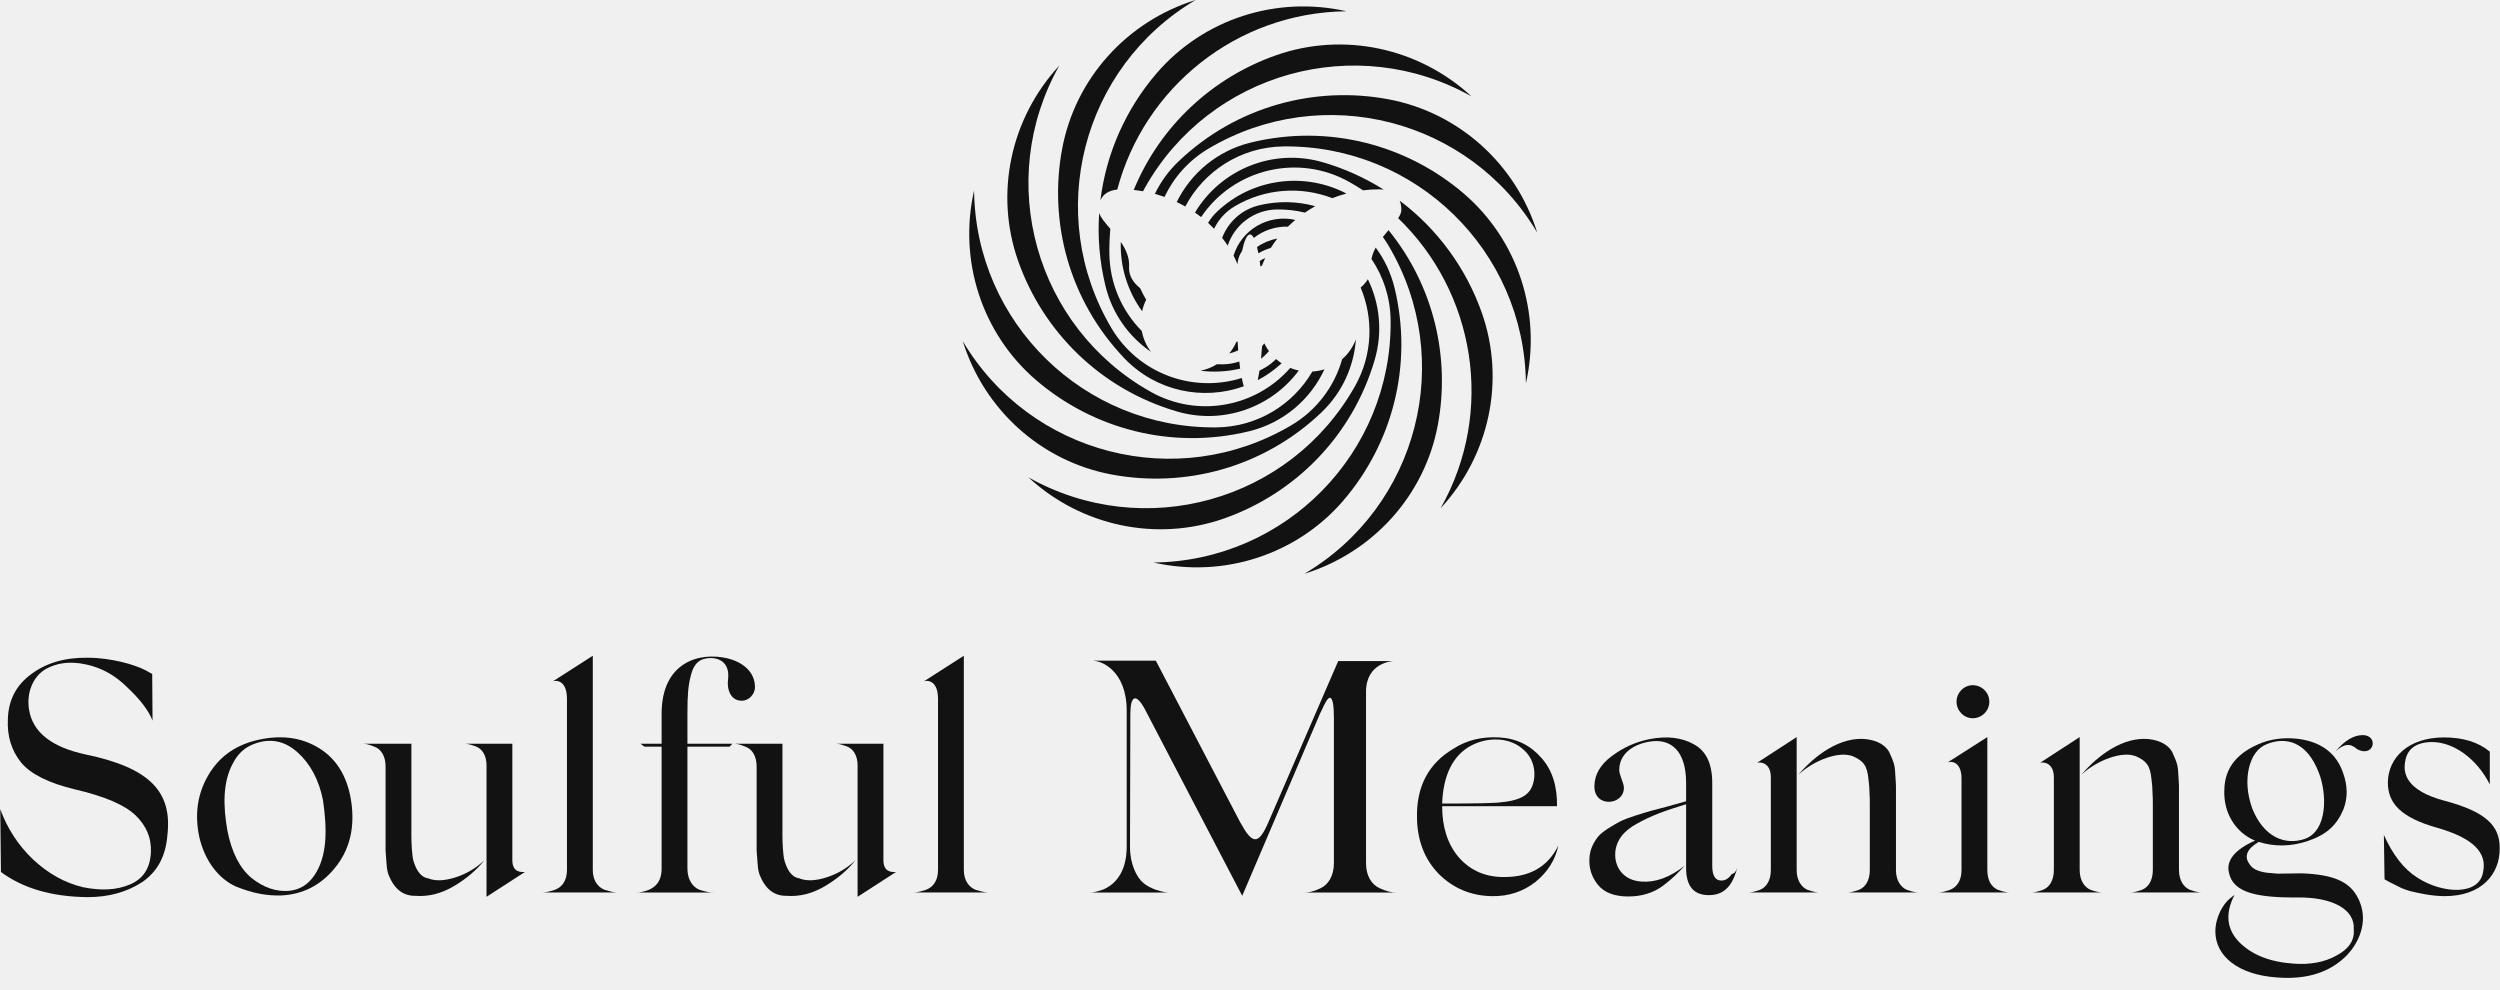
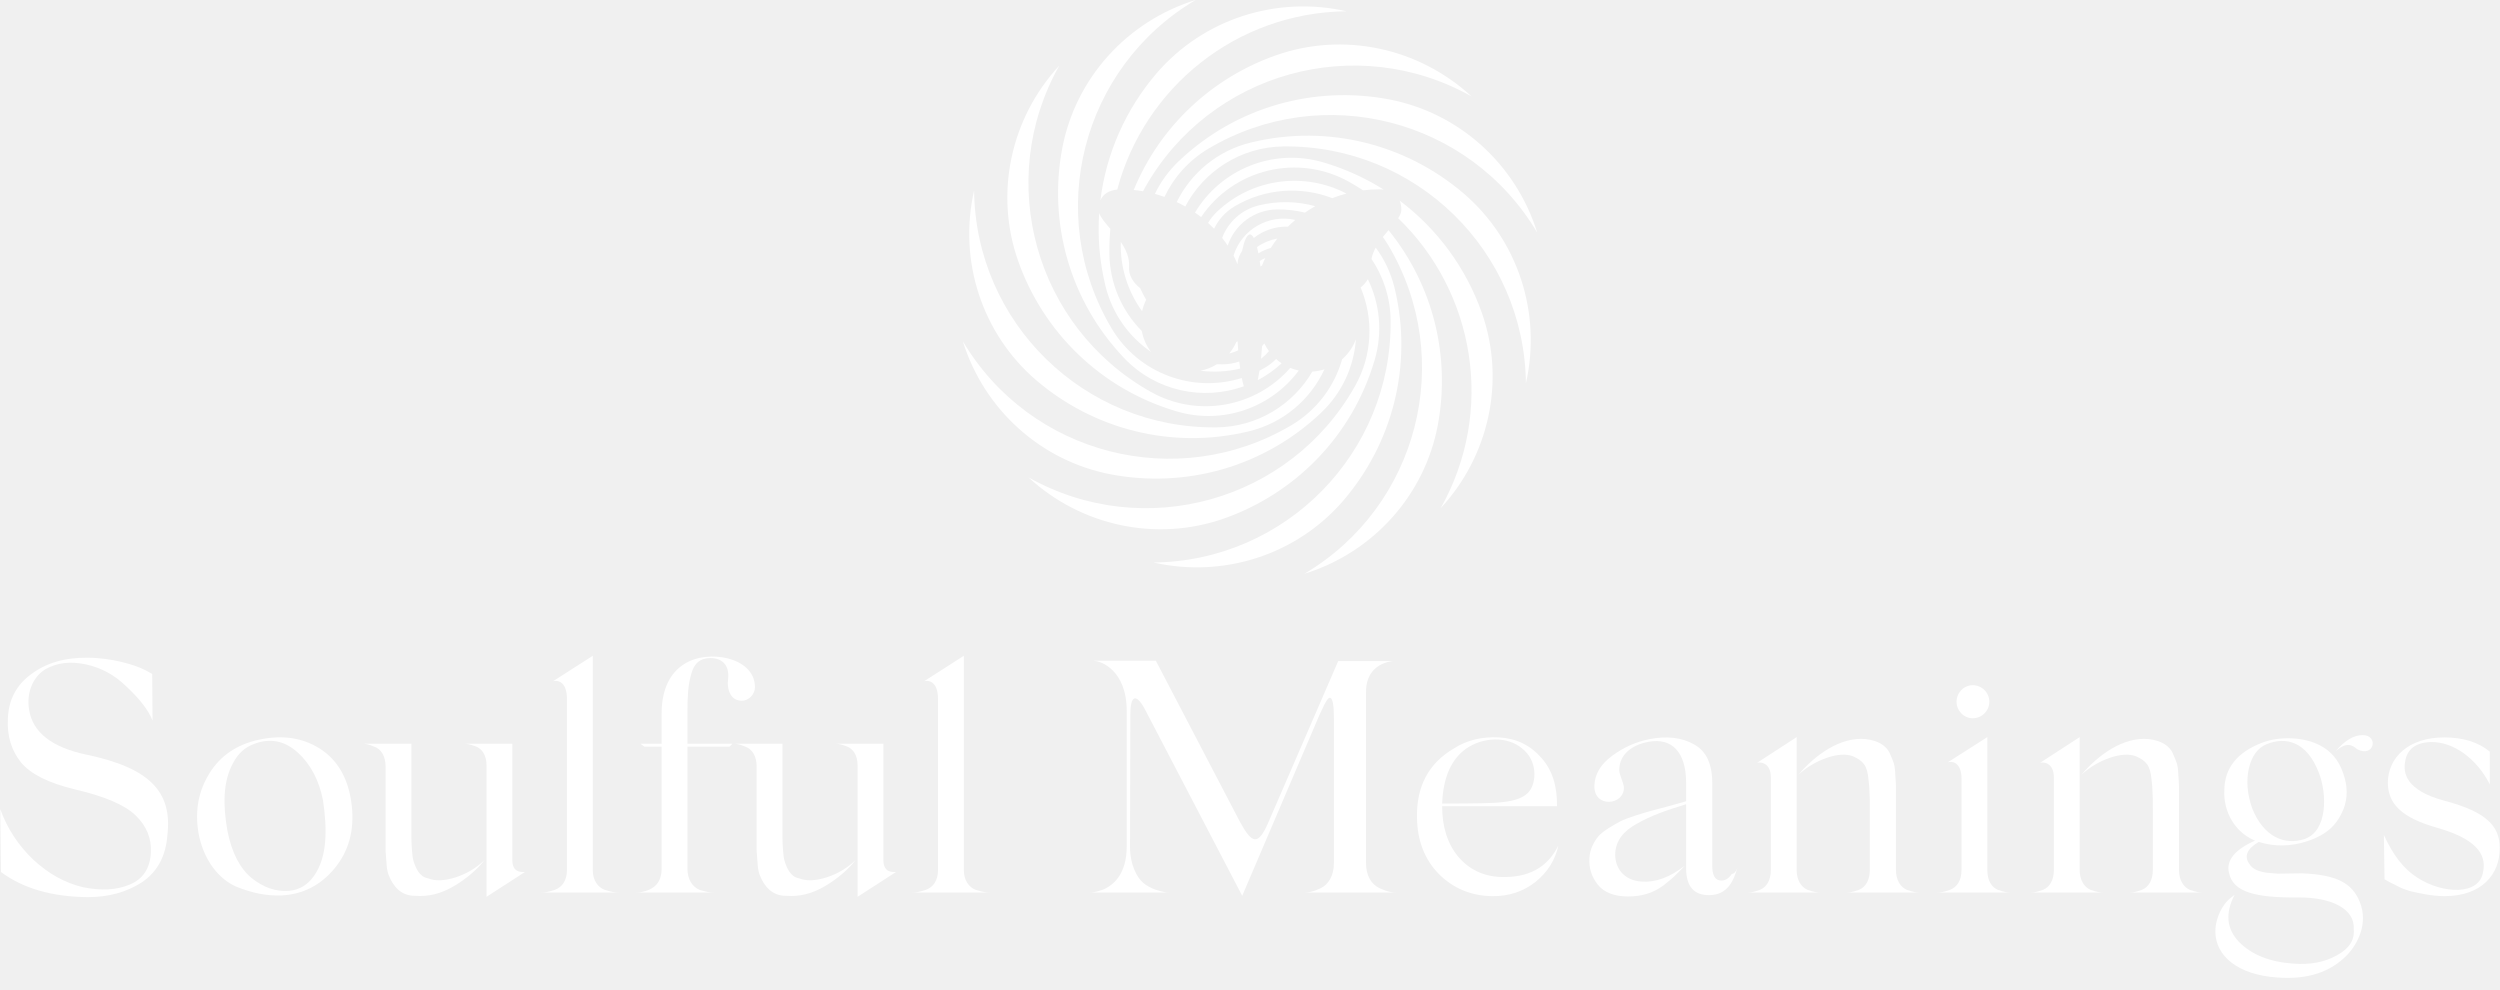
<svg xmlns="http://www.w3.org/2000/svg" width="187" height="74" viewBox="0 0 187 74" fill="none">
-   <path d="M91.028 15.841C90.763 16.094 90.542 16.374 90.364 16.673C90.519 16.813 90.67 16.958 90.815 17.108C91.14 16.432 91.661 15.841 92.356 15.43C94.656 14.07 97.341 13.931 99.656 14.821C100.001 14.687 100.356 14.572 100.716 14.478C97.616 12.858 93.701 13.296 91.028 15.841Z" fill="#121212" />
-   <path d="M94.171 15.36C92.858 15.678 91.86 16.62 91.416 17.795C91.564 17.982 91.703 18.174 91.833 18.372C92.344 16.817 93.798 15.686 95.528 15.667C96.246 15.659 96.943 15.742 97.61 15.903C97.858 15.732 98.115 15.572 98.38 15.423C97.049 15.056 95.609 15.011 94.171 15.359V15.36Z" fill="#121212" />
-   <path d="M92.766 27.573C92.742 27.405 92.719 27.227 92.698 27.042C92.312 27.173 91.9 27.247 91.471 27.252C91.322 27.253 91.173 27.251 91.025 27.245C90.653 27.476 90.237 27.643 89.793 27.731C90.759 27.853 91.763 27.808 92.765 27.573H92.766Z" fill="#121212" />
-   <path d="M92.269 19.119C92.377 19.331 92.476 19.546 92.563 19.765C92.577 19.488 92.653 19.21 92.798 18.953C92.832 18.892 92.868 18.831 92.906 18.772C93.07 17.997 93.276 17.536 93.499 17.536C93.598 17.536 93.694 17.628 93.785 17.797C94.511 17.224 95.419 16.926 96.337 16.952C96.514 16.778 96.699 16.61 96.89 16.449C94.901 15.999 92.878 17.151 92.268 19.119L92.269 19.119Z" fill="#121212" />
-   <path d="M94.915 26.265C94.783 26.083 94.668 25.89 94.57 25.686C94.517 25.756 94.461 25.825 94.404 25.892C94.382 26.223 94.355 26.538 94.323 26.836C94.542 26.666 94.74 26.475 94.916 26.265L94.915 26.265Z" fill="#121212" />
-   <path d="M95.865 27.176C95.719 27.079 95.58 26.972 95.45 26.856C95.215 27.096 94.945 27.31 94.642 27.489C94.499 27.574 94.355 27.653 94.209 27.728C94.169 27.986 94.126 28.224 94.08 28.436C94.714 28.104 95.314 27.683 95.865 27.177V27.176Z" fill="#121212" />
-   <path d="M86.096 26.322C85.754 25.871 85.513 25.338 85.406 24.76C83.928 23.266 83.006 21.22 82.981 18.954C82.974 18.335 82.999 17.723 83.054 17.118C82.672 16.676 82.333 16.283 82.219 15.932C82.097 17.716 82.243 19.55 82.687 21.381C83.194 23.474 84.448 25.192 86.096 26.321V26.322Z" fill="#121212" />
-   <path d="M88.161 12.066C87.404 12.787 86.812 13.615 86.384 14.504C86.627 14.571 86.866 14.647 87.103 14.731C87.795 13.269 88.916 11.992 90.414 11.107C98.937 6.066 109.936 8.881 114.982 17.395C113.393 12.275 109.119 8.409 103.844 7.424C98.37 6.402 92.5 7.934 88.161 12.066L88.161 12.066Z" fill="#121212" />
-   <path d="M94.281 19.935C94.319 19.908 94.359 19.882 94.4 19.858C94.471 19.67 94.552 19.486 94.638 19.305C94.489 19.361 94.351 19.435 94.226 19.523C94.245 19.655 94.263 19.792 94.281 19.935Z" fill="#121212" />
-   <path d="M92.573 25.533C92.541 25.549 92.509 25.564 92.478 25.58C92.339 25.893 92.159 26.184 91.944 26.445C92.176 26.385 92.401 26.305 92.617 26.205C92.6 25.988 92.586 25.763 92.573 25.533Z" fill="#121212" />
-   <path d="M85.43 23.278C85.496 22.977 85.599 22.69 85.733 22.422C85.568 22.143 85.42 21.856 85.289 21.562C84.738 21.122 84.414 20.583 84.454 19.951C84.497 19.264 84.214 18.649 83.835 18.097C83.775 19.979 84.357 21.797 85.429 23.279L85.43 23.278Z" fill="#121212" />
-   <path d="M94.024 18.479C94.061 18.622 94.096 18.778 94.128 18.949C94.134 18.946 94.14 18.942 94.146 18.938C94.438 18.765 94.743 18.635 95.055 18.544C95.206 18.303 95.37 18.068 95.546 17.841C95.01 17.941 94.49 18.153 94.024 18.479Z" fill="#121212" />
-   <path d="M103.861 17.216C103.72 17.379 103.576 17.55 103.437 17.727C103.587 17.934 103.73 18.15 103.863 18.375C108.909 26.889 106.091 37.877 97.568 42.918C102.694 41.33 106.564 37.061 107.549 31.792C108.488 26.769 107.27 21.414 103.861 17.215V17.216Z" fill="#121212" />
-   <path d="M98.839 30.853C100.413 29.353 101.278 27.39 101.421 25.381C101.205 25.961 100.847 26.471 100.391 26.873C99.825 28.873 98.519 30.669 96.587 31.812C88.064 36.853 77.064 34.037 72.018 25.523C73.607 30.644 77.881 34.51 83.156 35.494C88.63 36.516 94.501 34.984 98.839 30.853Z" fill="#121212" />
-   <path d="M98.973 12.143C95.214 11.04 91.3 12.685 89.386 15.902C89.542 16.01 89.695 16.121 89.844 16.237C92.263 12.64 97.085 11.45 100.931 13.612C101.283 13.81 101.625 14.02 101.958 14.237C102.344 14.188 102.735 14.162 103.128 14.162C103.261 14.162 103.385 14.17 103.504 14.186C102.128 13.318 100.611 12.624 98.973 12.143H98.973Z" fill="#121212" />
-   <path d="M100.495 37.425C104.118 33.2 105.725 27.356 104.313 21.536C104.04 20.411 103.552 19.395 102.903 18.52C102.757 18.789 102.644 19.071 102.586 19.369C103.474 20.683 104 22.261 104.019 23.965C104.127 33.859 96.187 41.968 86.282 42.076C91.516 43.262 97.004 41.498 100.496 37.426L100.495 37.425Z" fill="#121212" />
-   <path d="M109.482 14.471C105.253 10.852 99.402 9.247 93.577 10.658C91.056 11.268 89.08 12.956 88.018 15.113C88.236 15.216 88.45 15.328 88.659 15.446C90.049 12.803 92.81 10.988 96.008 10.953C105.912 10.844 114.029 18.776 114.138 28.67C115.324 23.442 113.558 17.959 109.482 14.472V14.471Z" fill="#121212" />
-   <path d="M104.698 15.01C104.779 15.207 104.821 15.437 104.821 15.697C104.821 15.891 104.729 16.098 104.582 16.322C110.328 21.846 111.856 30.745 107.763 38.011C111.407 34.077 112.622 28.446 110.838 23.39C109.672 20.085 107.548 17.151 104.698 15.01V15.01Z" fill="#121212" />
-   <path d="M91.567 38.78C96.819 36.931 101.135 32.672 102.825 26.927C103.44 24.837 103.203 22.699 102.316 20.885C102.184 21.11 102 21.318 101.775 21.508C102.747 23.816 102.679 26.532 101.355 28.883C96.497 37.505 85.562 40.561 76.93 35.708C80.869 39.349 86.505 40.562 91.567 38.78Z" fill="#121212" />
-   <path d="M86.504 5.493C84.223 8.153 82.742 11.456 82.309 14.99C82.509 14.522 82.937 14.243 83.572 14.178C85.579 6.577 92.466 0.933 100.717 0.843C95.483 -0.343 89.995 1.422 86.504 5.493H86.504Z" fill="#121212" />
-   <path d="M95.432 4.139C90.739 5.791 86.794 9.368 84.802 14.21C85.036 14.234 85.269 14.266 85.499 14.307C85.545 14.216 85.593 14.126 85.644 14.036C90.502 5.413 101.437 2.358 110.069 7.211C106.13 3.57 100.494 2.357 95.432 4.139Z" fill="#121212" />
-   <path d="M77.517 28.448C81.746 32.067 87.597 33.672 93.422 32.262C96.014 31.634 98.031 29.867 99.069 27.623C98.781 27.716 98.477 27.774 98.162 27.793C96.724 30.262 94.059 31.934 90.992 31.968C81.088 32.076 72.97 24.143 72.862 14.25C71.675 19.478 73.441 24.961 77.517 28.448V28.448Z" fill="#121212" />
-   <path d="M84.096 26.793C86.467 29.278 89.999 29.991 93.036 28.894C92.982 28.716 92.932 28.508 92.885 28.274C89.245 29.422 85.164 27.965 83.136 24.543C78.09 16.029 80.908 5.041 89.431 0C84.305 1.588 80.435 5.857 79.45 11.126C78.427 16.595 79.96 22.459 84.096 26.793Z" fill="#121212" />
-   <path d="M88.026 30.775C91.501 31.796 95.11 30.466 97.147 27.717C96.926 27.67 96.714 27.605 96.51 27.52C93.948 30.452 89.597 31.291 86.068 29.306C77.437 24.454 74.378 13.53 79.235 4.907C75.591 8.841 74.376 14.472 76.16 19.528C78.011 24.775 82.274 29.088 88.025 30.775H88.026Z" fill="#121212" />
-   <path d="M11.409 53.898C11.112 53.131 10.444 52.266 9.428 51.326C8.562 50.485 7.572 49.94 6.408 49.694C5.244 49.446 4.253 49.57 3.387 50.064C2.422 50.658 1.976 51.87 2.174 53.082C2.446 54.788 3.882 55.902 6.457 56.445C11.186 57.435 12.895 59.215 12.523 62.456C12.4 64.063 11.756 65.225 10.617 65.992C9.478 66.734 8.116 67.105 6.556 67.105C3.858 67.08 1.703 66.437 0.07 65.225L0.02 60.526C0.54 61.96 1.357 63.222 2.472 64.285C3.611 65.349 4.849 66.041 6.211 66.363C7.547 66.635 8.711 66.586 9.702 66.166C10.717 65.745 11.237 64.929 11.287 63.742C11.336 62.703 10.964 61.788 10.148 60.996C9.331 60.205 7.82 59.561 5.592 59.042C3.636 58.572 2.299 57.904 1.581 57.039C0.863 56.149 0.516 55.06 0.59 53.749C0.639 52.364 1.209 51.251 2.323 50.435C3.437 49.594 4.849 49.173 6.557 49.198C8.315 49.198 10.072 49.717 10.84 50.113L11.385 50.41L11.41 53.897L11.409 53.898Z" fill="#121212" />
-   <path d="M17.648 66.314C16.386 65.746 15.321 64.434 14.9 62.579C14.554 60.897 14.776 59.388 15.543 58.053C16.311 56.692 17.474 55.826 19.035 55.406C20.891 54.936 22.501 55.109 23.888 55.975C25.274 56.84 26.091 58.275 26.314 60.278C26.512 62.109 26.091 63.667 25.026 64.953C23.987 66.214 22.649 66.907 21.015 66.981C19.951 67.006 18.936 66.833 17.648 66.313V66.314ZM22.254 56.272C21.288 55.407 20.199 55.184 18.985 55.654C18.317 55.901 17.797 56.371 17.426 57.088C16.658 58.498 16.683 60.254 17.005 62.109C17.327 63.766 17.946 64.953 18.812 65.671C19.704 66.388 20.645 66.709 21.61 66.635C22.427 66.561 23.046 66.165 23.517 65.472C24.482 64.063 24.482 62.059 24.16 59.858C23.863 58.349 23.219 57.137 22.254 56.272V56.272Z" fill="#121212" />
-   <path d="M34.089 65.621C34.931 65.35 35.648 64.904 36.243 64.335C35.674 65.053 34.906 65.721 33.941 66.289C32.975 66.858 32.034 67.081 31.069 67.007C29.955 67.032 29.385 66.215 29.113 65.547C29.014 65.35 28.939 65.053 28.915 64.632L28.841 63.642V57.335C28.841 56.543 28.494 56.024 27.999 55.851C27.528 55.654 27.306 55.629 27.083 55.629H30.772V62.604C30.772 63.024 30.821 64.038 30.92 64.36C31.069 64.879 31.366 65.597 32.01 65.695C32.555 65.918 33.248 65.893 34.09 65.621H34.089ZM36.392 57.236C36.392 56.519 36.07 56 35.575 55.827C35.104 55.654 34.906 55.629 34.684 55.629H38.323V64.336C38.323 65.226 38.917 65.226 39.165 65.226H39.264L36.392 67.081V57.236H36.392Z" fill="#121212" />
-   <path d="M44.34 65.077C44.34 65.844 44.711 66.363 45.231 66.561C45.8 66.734 45.999 66.758 46.271 66.758H40.477C40.75 66.758 40.972 66.733 41.493 66.561C42.062 66.363 42.409 65.844 42.409 65.077V52.289C42.409 50.88 41.617 50.88 41.369 50.954L44.341 49.049V65.077H44.34Z" fill="#121212" />
-   <path d="M56.471 51.4C56.471 51.894 56.051 52.414 55.481 52.414C54.688 52.414 54.342 51.647 54.465 50.732C54.565 49.718 53.97 49.223 53.153 49.223C52.385 49.223 51.915 49.594 51.692 50.46C51.469 51.276 51.42 52.018 51.42 53.379V55.629H54.787L54.564 55.852H51.42V64.978C51.42 65.795 51.816 66.364 52.336 66.561C52.905 66.735 53.104 66.759 53.376 66.759H47.582C47.78 66.759 47.904 66.759 48.325 66.636C48.894 66.462 49.489 66.042 49.489 64.978V55.852H48.201L47.904 55.629H49.489V53.379C49.489 49.569 52.262 48.729 54.441 49.248C55.506 49.52 56.471 50.213 56.471 51.4V51.4Z" fill="#121212" />
-   <path d="M61.844 65.621C62.686 65.35 63.404 64.904 63.999 64.335C63.43 65.053 62.662 65.721 61.697 66.289C60.731 66.858 59.79 67.081 58.825 67.007C57.711 67.032 57.141 66.215 56.869 65.547C56.769 65.35 56.695 65.053 56.671 64.632L56.596 63.642V57.335C56.596 56.543 56.25 56.024 55.755 55.851C55.284 55.654 55.061 55.629 54.838 55.629H58.527V62.604C58.527 63.024 58.577 64.038 58.676 64.36C58.825 64.879 59.121 65.597 59.766 65.695C60.31 65.918 61.004 65.893 61.845 65.621H61.844ZM64.147 57.236C64.147 56.519 63.825 56 63.33 55.827C62.86 55.654 62.662 55.629 62.439 55.629H66.079V64.336C66.079 65.226 66.673 65.226 66.921 65.226H67.02L64.148 67.081V57.236H64.147Z" fill="#121212" />
-   <path d="M72.095 65.077C72.095 65.844 72.466 66.363 72.986 66.561C73.555 66.734 73.754 66.758 74.026 66.758H68.232C68.504 66.758 68.727 66.733 69.248 66.561C69.817 66.363 70.164 65.844 70.164 65.077V52.289C70.164 50.88 69.371 50.88 69.124 50.954L72.095 49.049V65.077H72.095Z" fill="#121212" />
-   <path d="M102.178 64.558C102.178 65.522 102.598 66.165 103.193 66.437C103.787 66.709 104.134 66.759 104.407 66.759H97.598C97.87 66.759 98.217 66.71 98.786 66.437C99.355 66.165 99.776 65.522 99.776 64.558V53.675C99.776 52.71 99.677 52.215 99.479 52.191C99.331 52.191 99.133 52.513 98.86 53.131L98.737 53.379L92.918 67.007L85.615 53.008C84.946 51.796 84.55 52.068 84.55 53.428L84.525 63.37C84.525 64.632 85.02 65.621 85.515 66.042C85.787 66.265 86.084 66.413 86.406 66.537C87.1 66.76 87.273 66.76 87.446 66.76H81.504C81.678 66.76 81.9 66.76 82.52 66.537C83.337 66.19 84.278 65.325 84.278 63.321V53.18C84.278 50.089 82.297 49.445 81.9 49.445L81.801 49.42H86.456L92.745 61.466C93.662 63.148 94.107 63.246 94.85 61.565L100.099 49.446H104.259C104.135 49.446 102.179 49.569 102.179 51.746V64.558H102.178Z" fill="#121212" />
-   <path d="M112.255 65.597C114.31 65.671 115.746 64.904 116.563 63.247C116.34 64.311 115.77 65.226 114.855 65.968C113.939 66.685 112.85 67.056 111.587 67.032C110.027 67.007 108.689 66.438 107.625 65.374C106.56 64.286 106.015 62.876 105.991 61.17C105.942 58.82 106.857 57.089 108.764 55.976C109.729 55.358 110.868 55.086 112.156 55.16C113.443 55.234 114.483 55.753 115.3 56.694C116.117 57.609 116.488 58.821 116.464 60.305H107.873C107.873 61.838 108.269 63.099 109.061 64.064C109.878 65.028 110.942 65.548 112.255 65.598V65.597ZM109.631 56.025C108.541 56.816 107.947 58.176 107.873 60.106C110.324 60.106 111.784 60.081 112.304 60.007C113.369 59.907 114.062 59.636 114.409 59.166C114.904 58.522 115.052 56.915 113.84 55.975C112.75 55.059 110.918 55.109 109.631 56.024V56.025Z" fill="#121212" />
-   <path d="M129.958 64.904C129.686 65.819 129.265 66.957 127.829 66.957C126.69 66.957 126.121 66.289 126.121 64.929V60.155C124.511 60.65 123.546 60.996 122.481 61.59C121.416 62.158 120.896 62.876 120.822 63.766C120.748 64.879 121.441 65.868 122.803 65.943C123.843 66.017 124.907 65.621 126.021 64.756C125.353 65.448 125.179 65.646 124.412 66.24C123.644 66.808 122.778 67.056 121.787 67.056C120.748 67.056 119.98 66.759 119.51 66.165C119.039 65.572 118.841 64.904 118.89 64.186C118.915 63.519 119.237 62.95 119.559 62.554C119.93 62.134 120.698 61.713 121.193 61.441C121.713 61.17 122.901 60.823 123.496 60.65L124.808 60.304L126.121 59.933V58.548C126.121 56.198 125.007 55.184 123.348 55.481C122.085 55.704 121.119 56.422 121.119 57.608C121.119 57.93 121.441 58.548 121.465 58.87C121.54 60.255 119.187 60.478 119.262 58.746C119.287 57.93 119.707 57.188 120.574 56.545C121.441 55.902 122.382 55.481 123.397 55.284C124.685 55.036 125.799 55.16 126.715 55.68C127.655 56.199 128.101 57.188 128.076 58.697V64.757C128.076 65.4 128.25 65.771 128.596 65.846C128.968 65.92 129.265 65.771 129.538 65.376C129.711 65.35 129.86 65.202 129.958 64.905V64.904Z" fill="#121212" />
-   <path d="M134.39 65.077C134.39 65.844 134.737 66.363 135.207 66.561C135.703 66.734 135.926 66.758 136.148 66.758H130.726C130.949 66.758 131.147 66.733 131.642 66.561C132.137 66.363 132.459 65.844 132.459 65.077V58.151C132.459 56.965 131.568 56.989 131.42 57.063L134.391 55.134V65.077H134.39ZM141.818 65.077C141.818 65.844 142.165 66.363 142.635 66.561C143.13 66.734 143.354 66.758 143.576 66.758H138.129C138.352 66.758 138.55 66.733 139.045 66.561C139.54 66.363 139.862 65.844 139.862 65.077V60.476C139.862 59.908 139.862 59.512 139.837 59.264C139.837 58.993 139.812 58.671 139.763 58.3C139.664 57.236 139.367 56.915 138.599 56.569C138.079 56.371 137.411 56.42 136.618 56.692C135.851 56.964 135.133 57.385 134.514 57.953C135.801 56.444 137.658 55.109 139.54 55.282C140.456 55.381 141.149 55.776 141.397 56.444C141.62 56.964 141.743 57.161 141.768 57.953C141.793 58.324 141.818 58.621 141.818 58.794V65.077H141.818Z" fill="#121212" />
-   <path d="M148.652 65.077C148.652 65.869 148.974 66.363 149.444 66.561C149.939 66.734 150.162 66.758 150.385 66.758H144.889C145.161 66.758 145.359 66.734 145.854 66.561C146.374 66.363 146.721 65.868 146.721 65.077V58.226C146.721 57.237 146.226 56.891 145.705 57.014L148.652 55.134V65.077ZM147.563 51.252C148.231 51.252 148.801 51.796 148.801 52.488C148.801 53.181 148.232 53.725 147.563 53.725C146.893 53.725 146.349 53.157 146.349 52.488C146.349 51.82 146.894 51.252 147.563 51.252Z" fill="#121212" />
-   <path d="M155.56 65.077C155.56 65.844 155.906 66.363 156.377 66.561C156.872 66.734 157.095 66.758 157.318 66.758H151.896C152.119 66.758 152.316 66.733 152.812 66.561C153.307 66.363 153.629 65.844 153.629 65.077V58.151C153.629 56.965 152.738 56.989 152.589 57.063L155.56 55.134V65.077H155.56ZM162.988 65.077C162.988 65.844 163.334 66.363 163.805 66.561C164.3 66.734 164.523 66.758 164.746 66.758H159.299C159.522 66.758 159.719 66.733 160.215 66.561C160.71 66.363 161.032 65.844 161.032 65.077V60.476C161.032 59.908 161.032 59.512 161.007 59.264C161.007 58.993 160.982 58.671 160.933 58.3C160.833 57.236 160.536 56.915 159.769 56.569C159.249 56.371 158.58 56.42 157.788 56.692C157.02 56.964 156.302 57.385 155.683 57.953C156.971 56.444 158.828 55.109 160.709 55.282C161.625 55.381 162.319 55.776 162.566 56.444C162.789 56.964 162.913 57.161 162.938 57.953C162.963 58.324 162.987 58.621 162.987 58.794V65.077H162.988Z" fill="#121212" />
-   <path d="M176.506 67.452C177.174 69.084 176.332 70.618 175.59 71.409C174.327 72.72 172.594 73.288 170.34 73.115C167.369 72.918 165.71 71.483 165.71 69.677C165.71 68.589 166.304 67.599 166.8 67.204L167.146 66.932C166.429 68.318 166.552 69.48 167.468 70.445C168.409 71.409 169.771 71.954 171.529 72.077C172.791 72.176 173.881 71.978 174.797 71.459C175.713 70.964 176.134 70.321 176.06 69.505C176.159 68.021 174.475 67.106 171.875 67.13C168.78 67.155 167.022 66.759 166.725 65.275C166.502 64.36 167.171 63.544 168.681 62.876L168.557 62.827C167.196 62.209 166.304 60.774 166.379 59.093C166.404 57.435 167.344 56.273 169.201 55.556C170.563 55.036 172.371 55.136 173.535 55.753C174.351 56.173 174.946 56.866 175.268 57.831C175.614 58.796 175.614 59.686 175.293 60.527C174.797 61.714 174.054 62.432 172.569 62.926C171.356 63.322 170.143 63.347 168.954 62.975C168.063 63.495 167.84 64.064 168.261 64.632C168.484 65.004 168.905 65.177 169.523 65.275L170.365 65.35C170.861 65.35 171.851 65.325 172.173 65.325C174.748 65.424 175.936 66.041 176.506 67.452ZM172.396 62.752C174.129 62.134 174.055 59.364 173.461 57.83C172.545 55.406 170.935 55.109 169.573 55.654C168.88 55.925 168.434 56.544 168.212 57.484C168.014 58.399 168.088 59.389 168.459 60.452C169.326 62.629 170.911 63.247 172.396 62.752ZM176.333 56.05C175.937 55.728 175.54 55.456 174.699 56.198C175.393 55.382 176.061 54.986 176.729 54.986C177.943 54.986 177.596 56.692 176.333 56.05Z" fill="#121212" />
-   <path d="M186.237 58.671C185.271 56.766 183.538 55.48 181.854 55.505C180.69 55.53 180.022 56.05 179.898 57.014C179.775 57.756 179.873 59.116 182.894 59.908C185.94 60.724 186.979 61.763 186.979 63.42C187.004 65.399 185.617 67.031 182.869 67.031C181.879 67.031 180.938 66.808 180.294 66.66C180.12 66.611 179.898 66.537 179.651 66.437L178.709 65.967L178.363 65.77L178.314 62.455C178.982 63.94 179.799 65.003 180.814 65.646C182.671 66.858 185.494 67.031 185.742 65.176C186.014 63.816 185.073 62.703 182.275 61.911C179.577 61.144 178.611 60.081 178.611 58.523C178.636 56.668 180.147 55.159 182.82 55.159C184.231 55.159 185.37 55.505 186.237 56.223V58.672L186.237 58.671Z" fill="#121212" />
+   <path d="M91.028 15.841C90.763 16.094 90.542 16.374 90.364 16.673C90.519 16.813 90.67 16.958 90.815 17.108C91.14 16.432 91.661 15.841 92.356 15.43C94.656 14.07 97.341 13.931 99.656 14.821C100.001 14.687 100.356 14.572 100.716 14.478C97.616 12.858 93.701 13.296 91.028 15.841Z" fill="white" />
+   <path d="M94.171 15.36C92.858 15.677 91.86 16.62 91.416 17.794C91.564 17.982 91.703 18.174 91.833 18.372C92.344 16.817 93.798 15.686 95.528 15.666C96.246 15.658 96.943 15.741 97.61 15.903C97.858 15.732 98.115 15.572 98.38 15.423C97.049 15.055 95.609 15.011 94.171 15.359V15.36Z" fill="white" />
+   <path d="M92.766 27.573C92.742 27.405 92.719 27.227 92.698 27.042C92.312 27.173 91.9 27.247 91.471 27.252C91.322 27.253 91.173 27.251 91.025 27.245C90.653 27.476 90.237 27.643 89.793 27.731C90.759 27.853 91.763 27.808 92.765 27.573H92.766Z" fill="white" />
+   <path d="M92.269 19.12C92.377 19.331 92.476 19.546 92.563 19.765C92.577 19.489 92.653 19.211 92.798 18.953C92.832 18.892 92.868 18.832 92.906 18.773C93.07 17.998 93.276 17.536 93.499 17.536C93.598 17.536 93.694 17.628 93.785 17.798C94.511 17.225 95.419 16.927 96.337 16.952C96.514 16.778 96.699 16.61 96.89 16.45C94.901 15.999 92.878 17.152 92.268 19.119L92.269 19.12Z" fill="white" />
+   <path d="M94.915 26.264C94.783 26.083 94.668 25.889 94.57 25.686C94.517 25.756 94.461 25.825 94.404 25.891C94.382 26.222 94.355 26.538 94.323 26.836C94.542 26.666 94.74 26.475 94.916 26.265L94.915 26.264Z" fill="white" />
+   <path d="M95.865 27.176C95.719 27.079 95.58 26.971 95.45 26.855C95.215 27.096 94.945 27.309 94.642 27.489C94.499 27.573 94.355 27.653 94.209 27.727C94.169 27.986 94.126 28.223 94.08 28.436C94.714 28.103 95.314 27.683 95.865 27.177V27.176Z" fill="white" />
+   <path d="M86.096 26.322C85.754 25.87 85.513 25.338 85.406 24.759C83.928 23.266 83.006 21.22 82.981 18.954C82.974 18.335 82.999 17.722 83.054 17.118C82.672 16.676 82.333 16.282 82.219 15.932C82.097 17.716 82.243 19.55 82.687 21.381C83.194 23.474 84.448 25.192 86.096 26.321V26.322Z" fill="white" />
+   <path d="M88.161 12.066C87.404 12.787 86.812 13.615 86.384 14.504C86.627 14.571 86.866 14.646 87.103 14.73C87.795 13.269 88.916 11.992 90.414 11.106C98.937 6.065 109.936 8.88 114.982 17.395C113.393 12.274 109.119 8.408 103.844 7.423C98.37 6.402 92.5 7.933 88.161 12.065L88.161 12.066Z" fill="white" />
+   <path d="M94.281 19.935C94.319 19.908 94.359 19.882 94.4 19.858C94.471 19.67 94.552 19.486 94.638 19.305C94.489 19.361 94.351 19.435 94.226 19.523C94.245 19.655 94.263 19.792 94.281 19.935Z" fill="white" />
+   <path d="M92.573 25.533C92.541 25.549 92.509 25.565 92.478 25.58C92.339 25.894 92.159 26.185 91.944 26.445C92.176 26.386 92.401 26.305 92.617 26.206C92.6 25.988 92.586 25.764 92.573 25.533Z" fill="white" />
+   <path d="M85.43 23.278C85.496 22.977 85.599 22.691 85.733 22.422C85.568 22.144 85.42 21.856 85.289 21.562C84.738 21.122 84.414 20.583 84.454 19.951C84.497 19.264 84.214 18.649 83.835 18.098C83.775 19.979 84.357 21.797 85.429 23.279L85.43 23.278Z" fill="white" />
+   <path d="M94.024 18.479C94.061 18.622 94.096 18.778 94.128 18.949C94.134 18.946 94.14 18.942 94.146 18.938C94.438 18.765 94.743 18.635 95.055 18.544C95.206 18.303 95.37 18.068 95.546 17.841C95.01 17.941 94.49 18.153 94.024 18.479Z" fill="white" />
+   <path d="M103.861 17.216C103.72 17.38 103.576 17.55 103.437 17.727C103.587 17.935 103.73 18.151 103.863 18.375C108.909 26.89 106.091 37.878 97.568 42.919C102.694 41.331 106.564 37.062 107.549 31.792C108.488 26.769 107.27 21.414 103.861 17.216V17.216Z" fill="white" />
+   <path d="M98.839 30.853C100.413 29.353 101.278 27.39 101.421 25.381C101.205 25.961 100.847 26.471 100.391 26.873C99.825 28.873 98.519 30.669 96.587 31.812C88.064 36.853 77.064 34.037 72.018 25.523C73.607 30.644 77.881 34.51 83.156 35.494C88.63 36.516 94.501 34.984 98.839 30.853Z" fill="white" />
+   <path d="M98.973 12.143C95.214 11.04 91.3 12.685 89.386 15.902C89.542 16.01 89.695 16.121 89.844 16.237C92.263 12.64 97.085 11.45 100.931 13.612C101.283 13.81 101.625 14.02 101.958 14.237C102.344 14.188 102.735 14.162 103.128 14.162C103.261 14.162 103.385 14.17 103.504 14.186C102.128 13.318 100.611 12.624 98.973 12.143H98.973Z" fill="white" />
+   <path d="M100.495 37.425C104.118 33.201 105.725 27.356 104.313 21.537C104.04 20.412 103.552 19.395 102.903 18.52C102.757 18.789 102.644 19.072 102.586 19.369C103.474 20.683 104 22.262 104.019 23.965C104.127 33.859 96.187 41.968 86.282 42.076C91.516 43.262 97.004 41.498 100.496 37.426L100.495 37.425Z" fill="white" />
+   <path d="M109.482 14.471C105.253 10.852 99.402 9.247 93.577 10.658C91.056 11.268 89.08 12.956 88.018 15.113C88.236 15.217 88.45 15.328 88.659 15.447C90.049 12.803 92.81 10.988 96.008 10.953C105.912 10.844 114.029 18.776 114.138 28.671C115.324 23.442 113.558 17.96 109.482 14.472V14.471Z" fill="white" />
+   <path d="M104.698 15.01C104.779 15.207 104.821 15.437 104.821 15.697C104.821 15.891 104.729 16.098 104.582 16.322C110.328 21.846 111.856 30.745 107.763 38.011C111.407 34.077 112.622 28.446 110.838 23.39C109.672 20.085 107.548 17.151 104.698 15.01V15.01Z" fill="white" />
+   <path d="M91.567 38.78C96.819 36.931 101.135 32.672 102.825 26.927C103.44 24.837 103.203 22.699 102.316 20.885C102.184 21.11 102 21.318 101.775 21.508C102.747 23.816 102.679 26.532 101.355 28.882C96.497 37.505 85.562 40.56 76.93 35.708C80.869 39.349 86.505 40.562 91.567 38.78Z" fill="white" />
+   <path d="M86.504 5.494C84.223 8.154 82.742 11.456 82.309 14.991C82.509 14.523 82.937 14.243 83.572 14.178C85.579 6.577 92.466 0.934 100.717 0.843C95.483 -0.342 89.995 1.422 86.504 5.494H86.504Z" fill="white" />
+   <path d="M95.432 4.139C90.739 5.791 86.794 9.368 84.802 14.21C85.036 14.234 85.269 14.266 85.499 14.307C85.545 14.216 85.593 14.126 85.644 14.036C90.502 5.414 101.437 2.358 110.069 7.211C106.13 3.57 100.494 2.357 95.432 4.139Z" fill="white" />
+   <path d="M77.517 28.448C81.746 32.067 87.597 33.672 93.422 32.262C96.014 31.634 98.031 29.868 99.069 27.624C98.781 27.716 98.477 27.774 98.162 27.794C96.724 30.262 94.059 31.934 90.992 31.968C81.088 32.076 72.97 24.143 72.862 14.25C71.675 19.478 73.441 24.961 77.517 28.448V28.448Z" fill="white" />
+   <path d="M84.096 26.793C86.467 29.278 89.999 29.991 93.036 28.894C92.982 28.716 92.932 28.508 92.885 28.274C89.245 29.422 85.164 27.965 83.136 24.543C78.09 16.029 80.908 5.041 89.431 0C84.305 1.588 80.435 5.857 79.45 11.126C78.427 16.595 79.96 22.459 84.096 26.793Z" fill="white" />
+   <path d="M88.026 30.775C91.501 31.795 95.11 30.466 97.147 27.717C96.926 27.67 96.714 27.604 96.51 27.52C93.948 30.451 89.597 31.29 86.068 29.306C77.437 24.453 74.378 13.529 79.235 4.906C75.591 8.841 74.376 14.471 76.16 19.528C78.011 24.774 82.274 29.087 88.025 30.775H88.026Z" fill="white" />
+   <path d="M11.409 53.898C11.112 53.132 10.444 52.266 9.428 51.326C8.562 50.485 7.572 49.941 6.408 49.694C5.244 49.447 4.253 49.571 3.387 50.065C2.422 50.658 1.976 51.87 2.174 53.082C2.446 54.789 3.882 55.902 6.457 56.446C11.186 57.435 12.895 59.216 12.523 62.456C12.4 64.064 11.756 65.226 10.617 65.993C9.478 66.735 8.116 67.106 6.556 67.106C3.858 67.081 1.703 66.438 0.07 65.226L0.02 60.526C0.54 61.961 1.357 63.222 2.472 64.286C3.611 65.349 4.849 66.042 6.211 66.364C7.547 66.635 8.711 66.586 9.702 66.166C10.717 65.745 11.237 64.929 11.287 63.742C11.336 62.703 10.964 61.788 10.148 60.996C9.331 60.205 7.82 59.562 5.592 59.042C3.636 58.572 2.299 57.905 1.581 57.039C0.863 56.149 0.516 55.061 0.59 53.749C0.639 52.364 1.209 51.251 2.323 50.435C3.437 49.594 4.849 49.174 6.557 49.198C8.315 49.198 10.072 49.718 10.84 50.114L11.385 50.41L11.41 53.898L11.409 53.898Z" fill="white" />
+   <path d="M17.648 66.314C16.386 65.746 15.321 64.435 14.9 62.579C14.554 60.897 14.776 59.389 15.543 58.053C16.311 56.693 17.474 55.827 19.035 55.407C20.891 54.937 22.501 55.11 23.888 55.975C25.274 56.84 26.091 58.275 26.314 60.279C26.512 62.109 26.091 63.667 25.026 64.954C23.987 66.215 22.649 66.907 21.015 66.982C19.951 67.007 18.936 66.833 17.648 66.314V66.314ZM22.254 56.273C21.288 55.407 20.199 55.184 18.985 55.654C18.317 55.902 17.797 56.371 17.426 57.089C16.658 58.498 16.683 60.255 17.005 62.109C17.327 63.767 17.946 64.954 18.812 65.671C19.704 66.388 20.645 66.71 21.61 66.636C22.427 66.561 23.046 66.165 23.517 65.473C24.482 64.063 24.482 62.059 24.16 59.858C23.863 58.349 23.219 57.137 22.254 56.272V56.273Z" fill="white" />
+   <path d="M34.089 65.622C34.931 65.35 35.648 64.905 36.243 64.335C35.674 65.053 34.906 65.721 33.941 66.289C32.975 66.858 32.034 67.081 31.069 67.007C29.955 67.032 29.385 66.215 29.113 65.547C29.014 65.35 28.939 65.053 28.915 64.632L28.841 63.643V57.335C28.841 56.543 28.494 56.024 27.999 55.852C27.528 55.654 27.306 55.629 27.083 55.629H30.772V62.604C30.772 63.024 30.821 64.039 30.92 64.36C31.069 64.88 31.366 65.597 32.01 65.696C32.555 65.918 33.248 65.893 34.09 65.622H34.089ZM36.392 57.237C36.392 56.519 36.07 56 35.575 55.827C35.104 55.654 34.906 55.63 34.684 55.63H38.323V64.336C38.323 65.226 38.917 65.226 39.165 65.226H39.264L36.392 67.081V57.237H36.392Z" fill="white" />
+   <path d="M44.34 65.078C44.34 65.844 44.711 66.364 45.231 66.561C45.8 66.735 45.999 66.759 46.271 66.759H40.477C40.75 66.759 40.972 66.734 41.493 66.561C42.062 66.364 42.409 65.844 42.409 65.078V52.29C42.409 50.88 41.617 50.88 41.369 50.955L44.341 49.05V65.078H44.34Z" fill="white" />
+   <path d="M56.471 51.4C56.471 51.894 56.051 52.414 55.481 52.414C54.688 52.414 54.342 51.648 54.465 50.732C54.565 49.718 53.97 49.224 53.153 49.224C52.385 49.224 51.915 49.594 51.692 50.461C51.469 51.277 51.42 52.019 51.42 53.379V55.63H54.787L54.564 55.852H51.42V64.979C51.42 65.795 51.816 66.364 52.336 66.562C52.905 66.735 53.104 66.759 53.376 66.759H47.582C47.78 66.759 47.904 66.759 48.325 66.636C48.894 66.463 49.489 66.042 49.489 64.979V55.852H48.201L47.904 55.63H49.489V53.379C49.489 49.569 52.262 48.729 54.441 49.248C55.506 49.52 56.471 50.213 56.471 51.401V51.4Z" fill="white" />
+   <path d="M61.844 65.622C62.686 65.35 63.404 64.905 63.999 64.335C63.43 65.053 62.662 65.721 61.697 66.289C60.731 66.858 59.79 67.081 58.825 67.007C57.711 67.032 57.141 66.215 56.869 65.547C56.769 65.35 56.695 65.053 56.671 64.632L56.596 63.643V57.335C56.596 56.543 56.25 56.024 55.755 55.852C55.284 55.654 55.061 55.629 54.838 55.629H58.527V62.604C58.527 63.024 58.577 64.039 58.676 64.36C58.825 64.88 59.121 65.597 59.766 65.696C60.31 65.918 61.004 65.893 61.845 65.622H61.844ZM64.147 57.237C64.147 56.519 63.825 56 63.33 55.827C62.86 55.654 62.662 55.63 62.439 55.63H66.079V64.336C66.079 65.226 66.673 65.226 66.921 65.226H67.02L64.148 67.081V57.237H64.147Z" fill="white" />
+   <path d="M72.095 65.078C72.095 65.844 72.466 66.364 72.986 66.561C73.555 66.735 73.754 66.759 74.026 66.759H68.232C68.504 66.759 68.727 66.734 69.248 66.561C69.817 66.364 70.164 65.844 70.164 65.078V52.29C70.164 50.88 69.371 50.88 69.124 50.955L72.095 49.05V65.078H72.095Z" fill="white" />
+   <path d="M102.178 64.558C102.178 65.523 102.598 66.166 103.193 66.438C103.787 66.71 104.134 66.76 104.407 66.76H97.598C97.87 66.76 98.217 66.71 98.786 66.438C99.355 66.165 99.776 65.523 99.776 64.558V53.675C99.776 52.711 99.677 52.216 99.479 52.191C99.331 52.191 99.133 52.513 98.86 53.132L98.737 53.379L92.918 67.008L85.615 53.008C84.946 51.796 84.55 52.069 84.55 53.428L84.525 63.371C84.525 64.632 85.02 65.622 85.515 66.043C85.787 66.265 86.084 66.414 86.406 66.538C87.1 66.76 87.273 66.76 87.446 66.76H81.504C81.678 66.76 81.9 66.76 82.52 66.538C83.337 66.191 84.278 65.326 84.278 63.322V53.181C84.278 50.089 82.297 49.446 81.9 49.446L81.801 49.421H86.456L92.745 61.467C93.662 63.149 94.107 63.247 94.85 61.566L100.099 49.447H104.259C104.135 49.447 102.179 49.57 102.179 51.746V64.558H102.178Z" fill="white" />
+   <path d="M112.255 65.597C114.31 65.672 115.746 64.905 116.563 63.248C116.34 64.311 115.77 65.227 114.855 65.968C113.939 66.685 112.85 67.057 111.587 67.032C110.027 67.007 108.689 66.439 107.625 65.375C106.56 64.286 106.015 62.877 105.991 61.17C105.942 58.821 106.857 57.089 108.764 55.977C109.729 55.358 110.868 55.086 112.156 55.16C113.443 55.235 114.483 55.754 115.3 56.694C116.117 57.609 116.488 58.821 116.464 60.305H107.873C107.873 61.839 108.269 63.1 109.061 64.064C109.878 65.029 110.942 65.548 112.255 65.598V65.597ZM109.631 56.025C108.541 56.817 107.947 58.176 107.873 60.106C110.324 60.106 111.784 60.081 112.304 60.007C113.369 59.908 114.062 59.636 114.409 59.166C114.904 58.523 115.052 56.915 113.84 55.975C112.75 55.06 110.918 55.109 109.631 56.024V56.025Z" fill="white" />
+   <path d="M129.958 64.904C129.686 65.82 129.265 66.957 127.829 66.957C126.69 66.957 126.121 66.29 126.121 64.929V60.156C124.511 60.651 123.546 60.996 122.481 61.59C121.416 62.159 120.896 62.876 120.822 63.767C120.748 64.879 121.441 65.869 122.803 65.943C123.843 66.017 124.907 65.621 126.021 64.756C125.353 65.449 125.179 65.646 124.412 66.24C123.644 66.808 122.778 67.056 121.787 67.056C120.748 67.056 119.98 66.759 119.51 66.165C119.039 65.572 118.841 64.904 118.89 64.187C118.915 63.519 119.237 62.95 119.559 62.554C119.93 62.134 120.698 61.714 121.193 61.442C121.713 61.17 122.901 60.823 123.496 60.651L124.808 60.304L126.121 59.934V58.548C126.121 56.199 125.007 55.185 123.348 55.481C122.085 55.704 121.119 56.422 121.119 57.609C121.119 57.931 121.441 58.548 121.465 58.87C121.54 60.255 119.187 60.478 119.262 58.747C119.287 57.931 119.707 57.189 120.574 56.545C121.441 55.902 122.382 55.481 123.397 55.284C124.685 55.036 125.799 55.16 126.715 55.68C127.655 56.199 128.101 57.189 128.076 58.697V64.757C128.076 65.4 128.25 65.772 128.596 65.846C128.968 65.92 129.265 65.772 129.538 65.376C129.711 65.351 129.86 65.202 129.958 64.906V64.904Z" fill="white" />
+   <path d="M134.39 65.078C134.39 65.844 134.737 66.364 135.207 66.561C135.703 66.735 135.926 66.759 136.148 66.759H130.726C130.949 66.759 131.147 66.734 131.642 66.561C132.137 66.364 132.459 65.844 132.459 65.078V58.152C132.459 56.965 131.568 56.989 131.42 57.064L134.391 55.135V65.078H134.39ZM141.818 65.078C141.818 65.844 142.165 66.364 142.635 66.561C143.13 66.735 143.354 66.759 143.576 66.759H138.129C138.352 66.759 138.55 66.734 139.045 66.561C139.54 66.364 139.862 65.844 139.862 65.078V60.477C139.862 59.908 139.862 59.513 139.837 59.265C139.837 58.993 139.812 58.672 139.763 58.301C139.664 57.237 139.367 56.915 138.599 56.569C138.079 56.372 137.411 56.421 136.618 56.693C135.851 56.965 135.133 57.385 134.514 57.954C135.801 56.445 137.658 55.11 139.54 55.282C140.456 55.382 141.149 55.777 141.397 56.445C141.62 56.965 141.743 57.162 141.768 57.954C141.793 58.325 141.818 58.622 141.818 58.795V65.078H141.818Z" fill="white" />
+   <path d="M148.652 65.078C148.652 65.869 148.974 66.364 149.444 66.561C149.939 66.735 150.162 66.759 150.385 66.759H144.889C145.161 66.759 145.359 66.734 145.854 66.561C146.374 66.364 146.721 65.869 146.721 65.078V58.227C146.721 57.237 146.226 56.891 145.705 57.014L148.652 55.135V65.078ZM147.563 51.252C148.231 51.252 148.801 51.796 148.801 52.489C148.801 53.182 148.232 53.726 147.563 53.726C146.893 53.726 146.349 53.157 146.349 52.489C146.349 51.821 146.894 51.252 147.563 51.252Z" fill="white" />
+   <path d="M155.56 65.078C155.56 65.844 155.906 66.364 156.377 66.561C156.872 66.735 157.095 66.759 157.318 66.759H151.896C152.119 66.759 152.316 66.734 152.812 66.561C153.307 66.364 153.629 65.844 153.629 65.078V58.152C153.629 56.965 152.738 56.989 152.589 57.064L155.56 55.135V65.078H155.56ZM162.988 65.078C162.988 65.844 163.334 66.364 163.805 66.561C164.3 66.735 164.523 66.759 164.746 66.759H159.299C159.522 66.759 159.719 66.734 160.215 66.561C160.71 66.364 161.032 65.844 161.032 65.078V60.477C161.032 59.908 161.032 59.513 161.007 59.265C161.007 58.993 160.982 58.672 160.933 58.301C160.833 57.237 160.536 56.915 159.769 56.569C159.249 56.372 158.58 56.421 157.788 56.693C157.02 56.965 156.302 57.385 155.683 57.954C156.971 56.445 158.828 55.11 160.709 55.282C161.625 55.382 162.319 55.777 162.566 56.445C162.789 56.965 162.913 57.162 162.938 57.954C162.963 58.325 162.987 58.622 162.987 58.795V65.078H162.988Z" fill="white" />
+   <path d="M176.506 67.452C177.174 69.084 176.332 70.618 175.59 71.409C174.327 72.72 172.594 73.289 170.34 73.116C167.369 72.918 165.71 71.483 165.71 69.678C165.71 68.589 166.304 67.6 166.8 67.205L167.146 66.933C166.429 68.318 166.552 69.48 167.468 70.445C168.409 71.41 169.771 71.954 171.529 72.078C172.791 72.177 173.881 71.978 174.797 71.459C175.713 70.964 176.134 70.321 176.06 69.505C176.159 68.021 174.475 67.106 171.875 67.13C168.78 67.156 167.022 66.76 166.725 65.276C166.502 64.361 167.171 63.544 168.681 62.877L168.557 62.828C167.196 62.209 166.304 60.775 166.379 59.093C166.404 57.436 167.344 56.273 169.201 55.556C170.563 55.037 172.371 55.136 173.535 55.754C174.351 56.174 174.946 56.867 175.268 57.832C175.614 58.796 175.614 59.687 175.293 60.528C174.797 61.715 174.054 62.432 172.569 62.927C171.356 63.322 170.143 63.347 168.954 62.976C168.063 63.495 167.84 64.064 168.261 64.633C168.484 65.004 168.905 65.177 169.523 65.276L170.365 65.35C170.861 65.35 171.851 65.325 172.173 65.325C174.748 65.424 175.936 66.042 176.506 67.452ZM172.396 62.753C174.129 62.134 174.055 59.364 173.461 57.831C172.545 55.407 170.935 55.11 169.573 55.654C168.88 55.926 168.434 56.544 168.212 57.484C168.014 58.4 168.088 59.389 168.459 60.453C169.326 62.629 170.911 63.248 172.396 62.753ZM176.333 56.05C175.937 55.728 175.54 55.456 174.699 56.198C175.393 55.382 176.061 54.986 176.729 54.986C177.943 54.986 177.596 56.693 176.333 56.05Z" fill="white" />
+   <path d="M186.237 58.671C185.271 56.766 183.538 55.48 181.854 55.505C180.69 55.53 180.022 56.05 179.898 57.014C179.775 57.756 179.873 59.116 182.894 59.908C185.94 60.724 186.979 61.763 186.979 63.42C187.004 65.399 185.617 67.031 182.869 67.031C181.879 67.031 180.938 66.808 180.294 66.66C180.12 66.611 179.898 66.537 179.651 66.437L178.709 65.967L178.363 65.77L178.314 62.455C178.982 63.94 179.799 65.003 180.814 65.646C182.671 66.858 185.494 67.031 185.742 65.176C186.014 63.816 185.073 62.703 182.275 61.911C179.577 61.144 178.611 60.081 178.611 58.523C178.636 56.668 180.147 55.159 182.82 55.159C184.231 55.159 185.37 55.505 186.237 56.223V58.672L186.237 58.671Z" fill="white" />
</svg>
